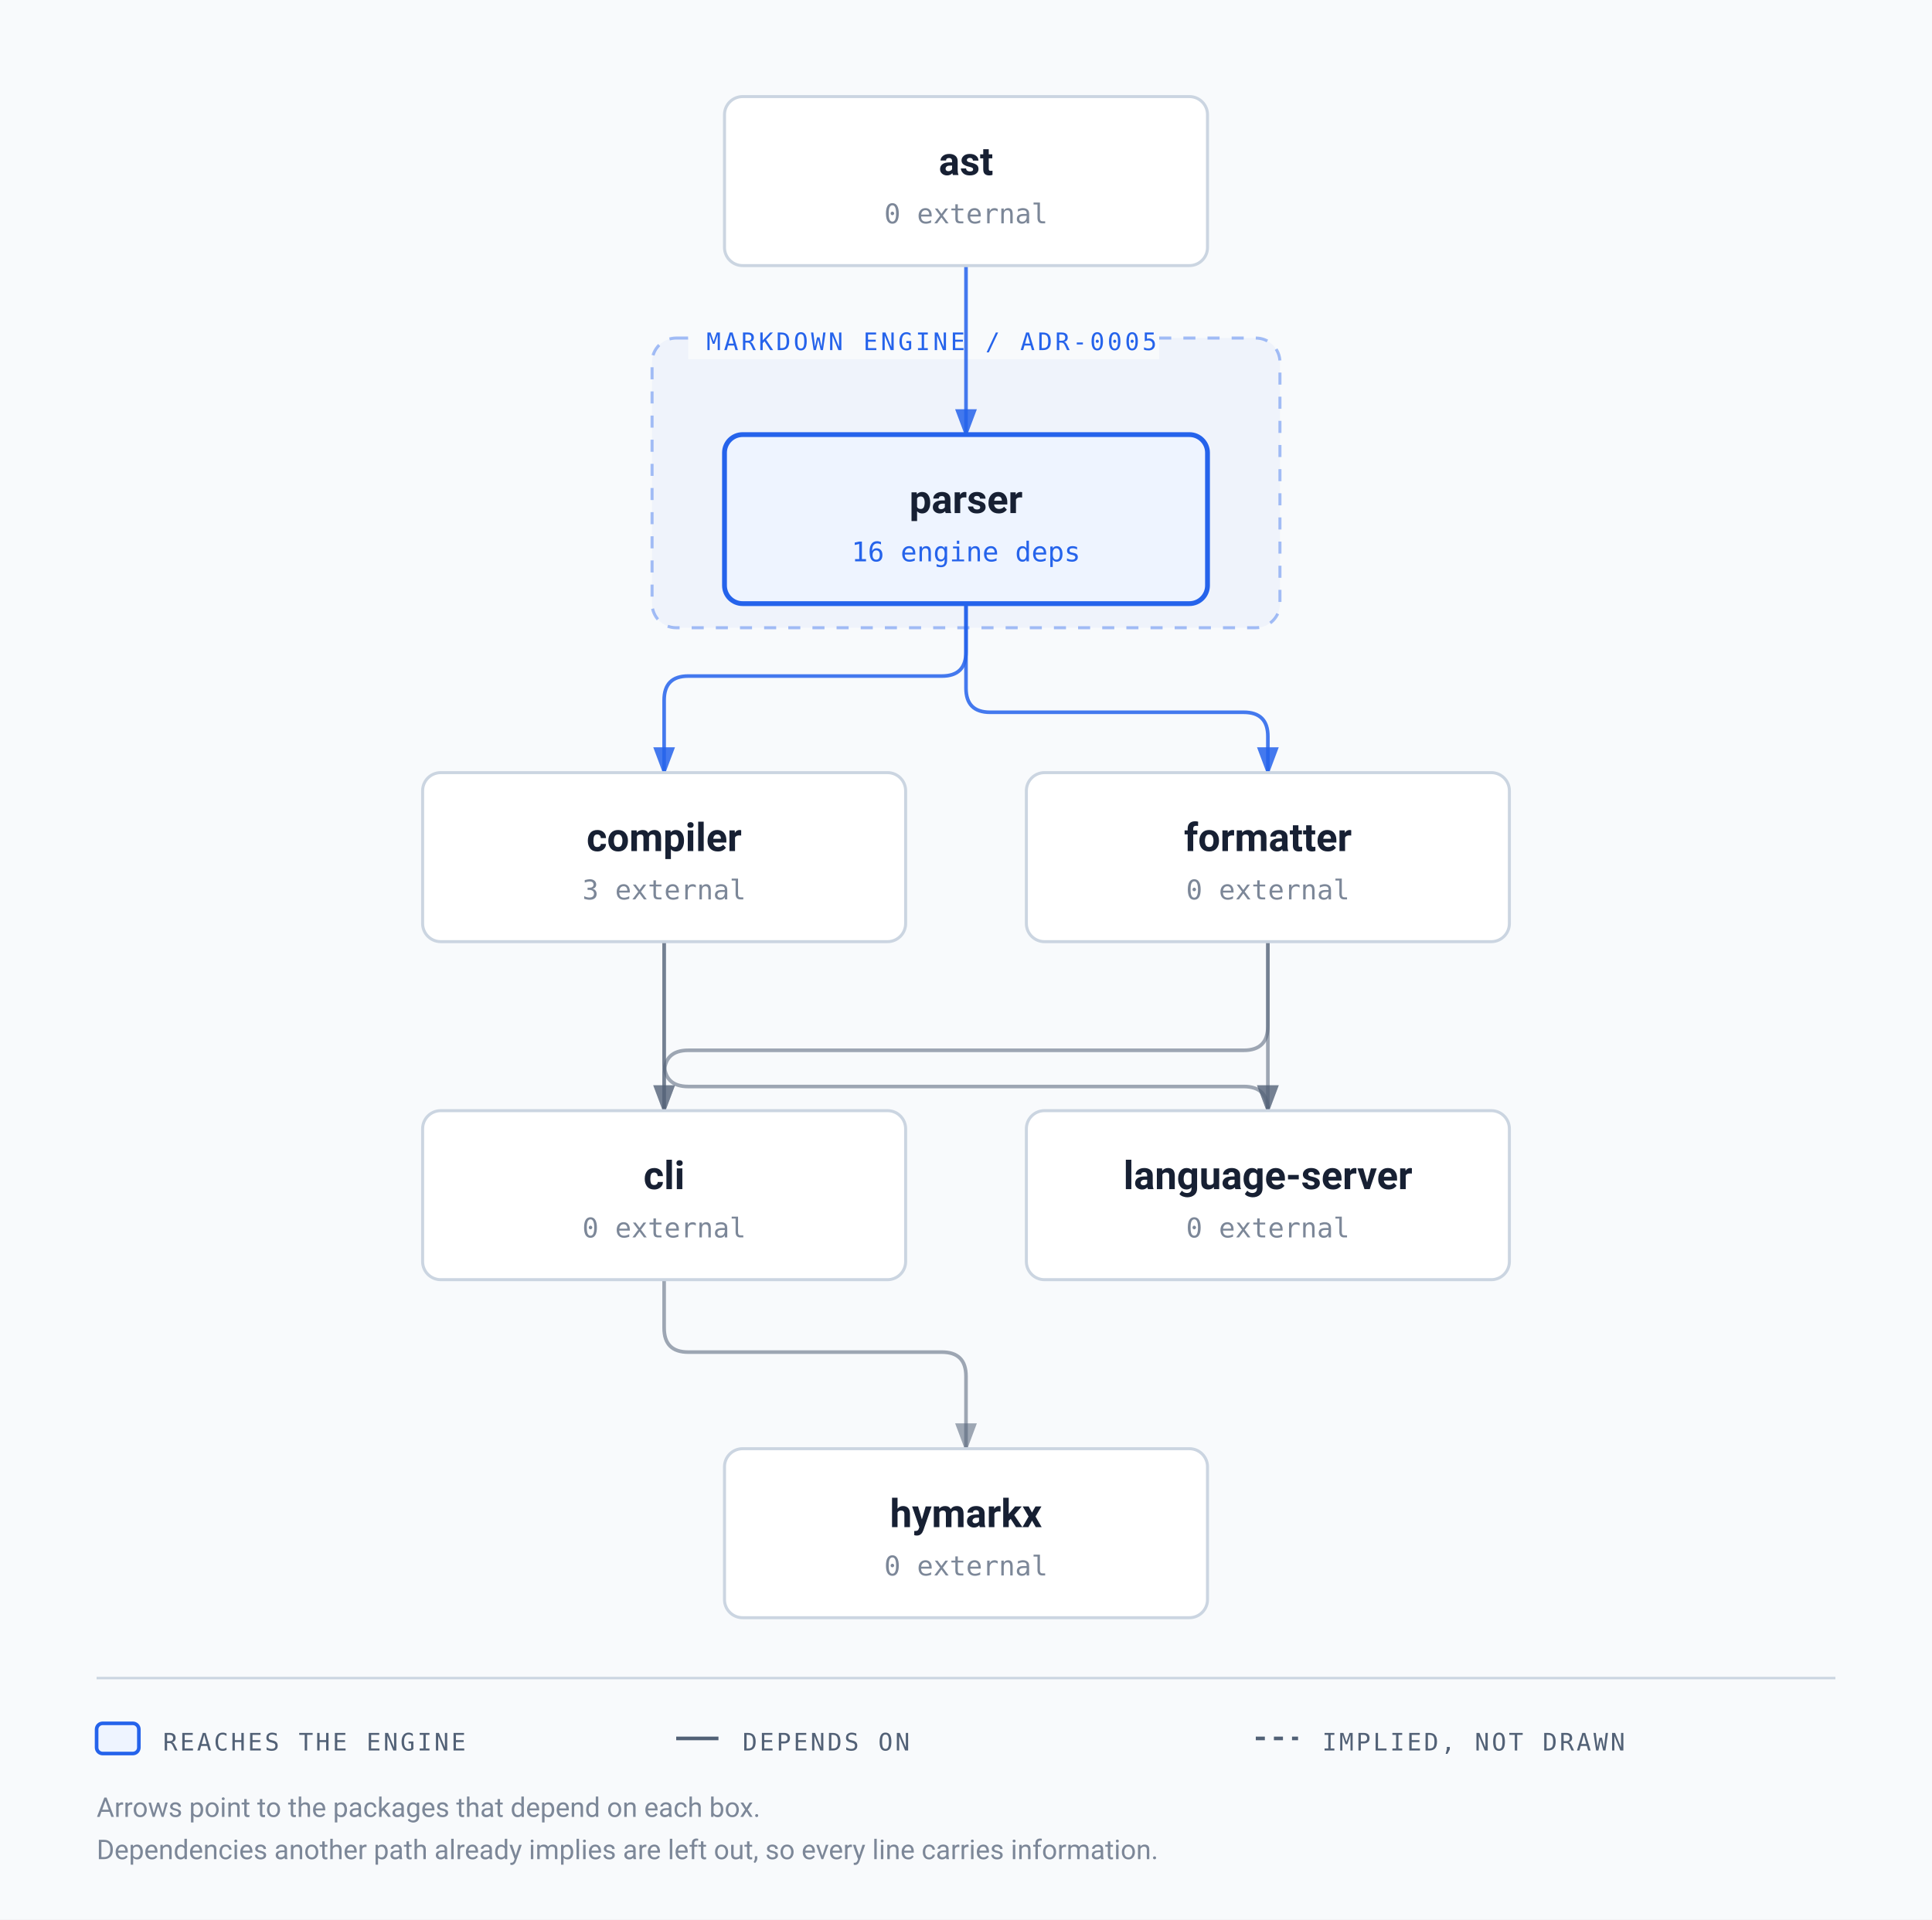
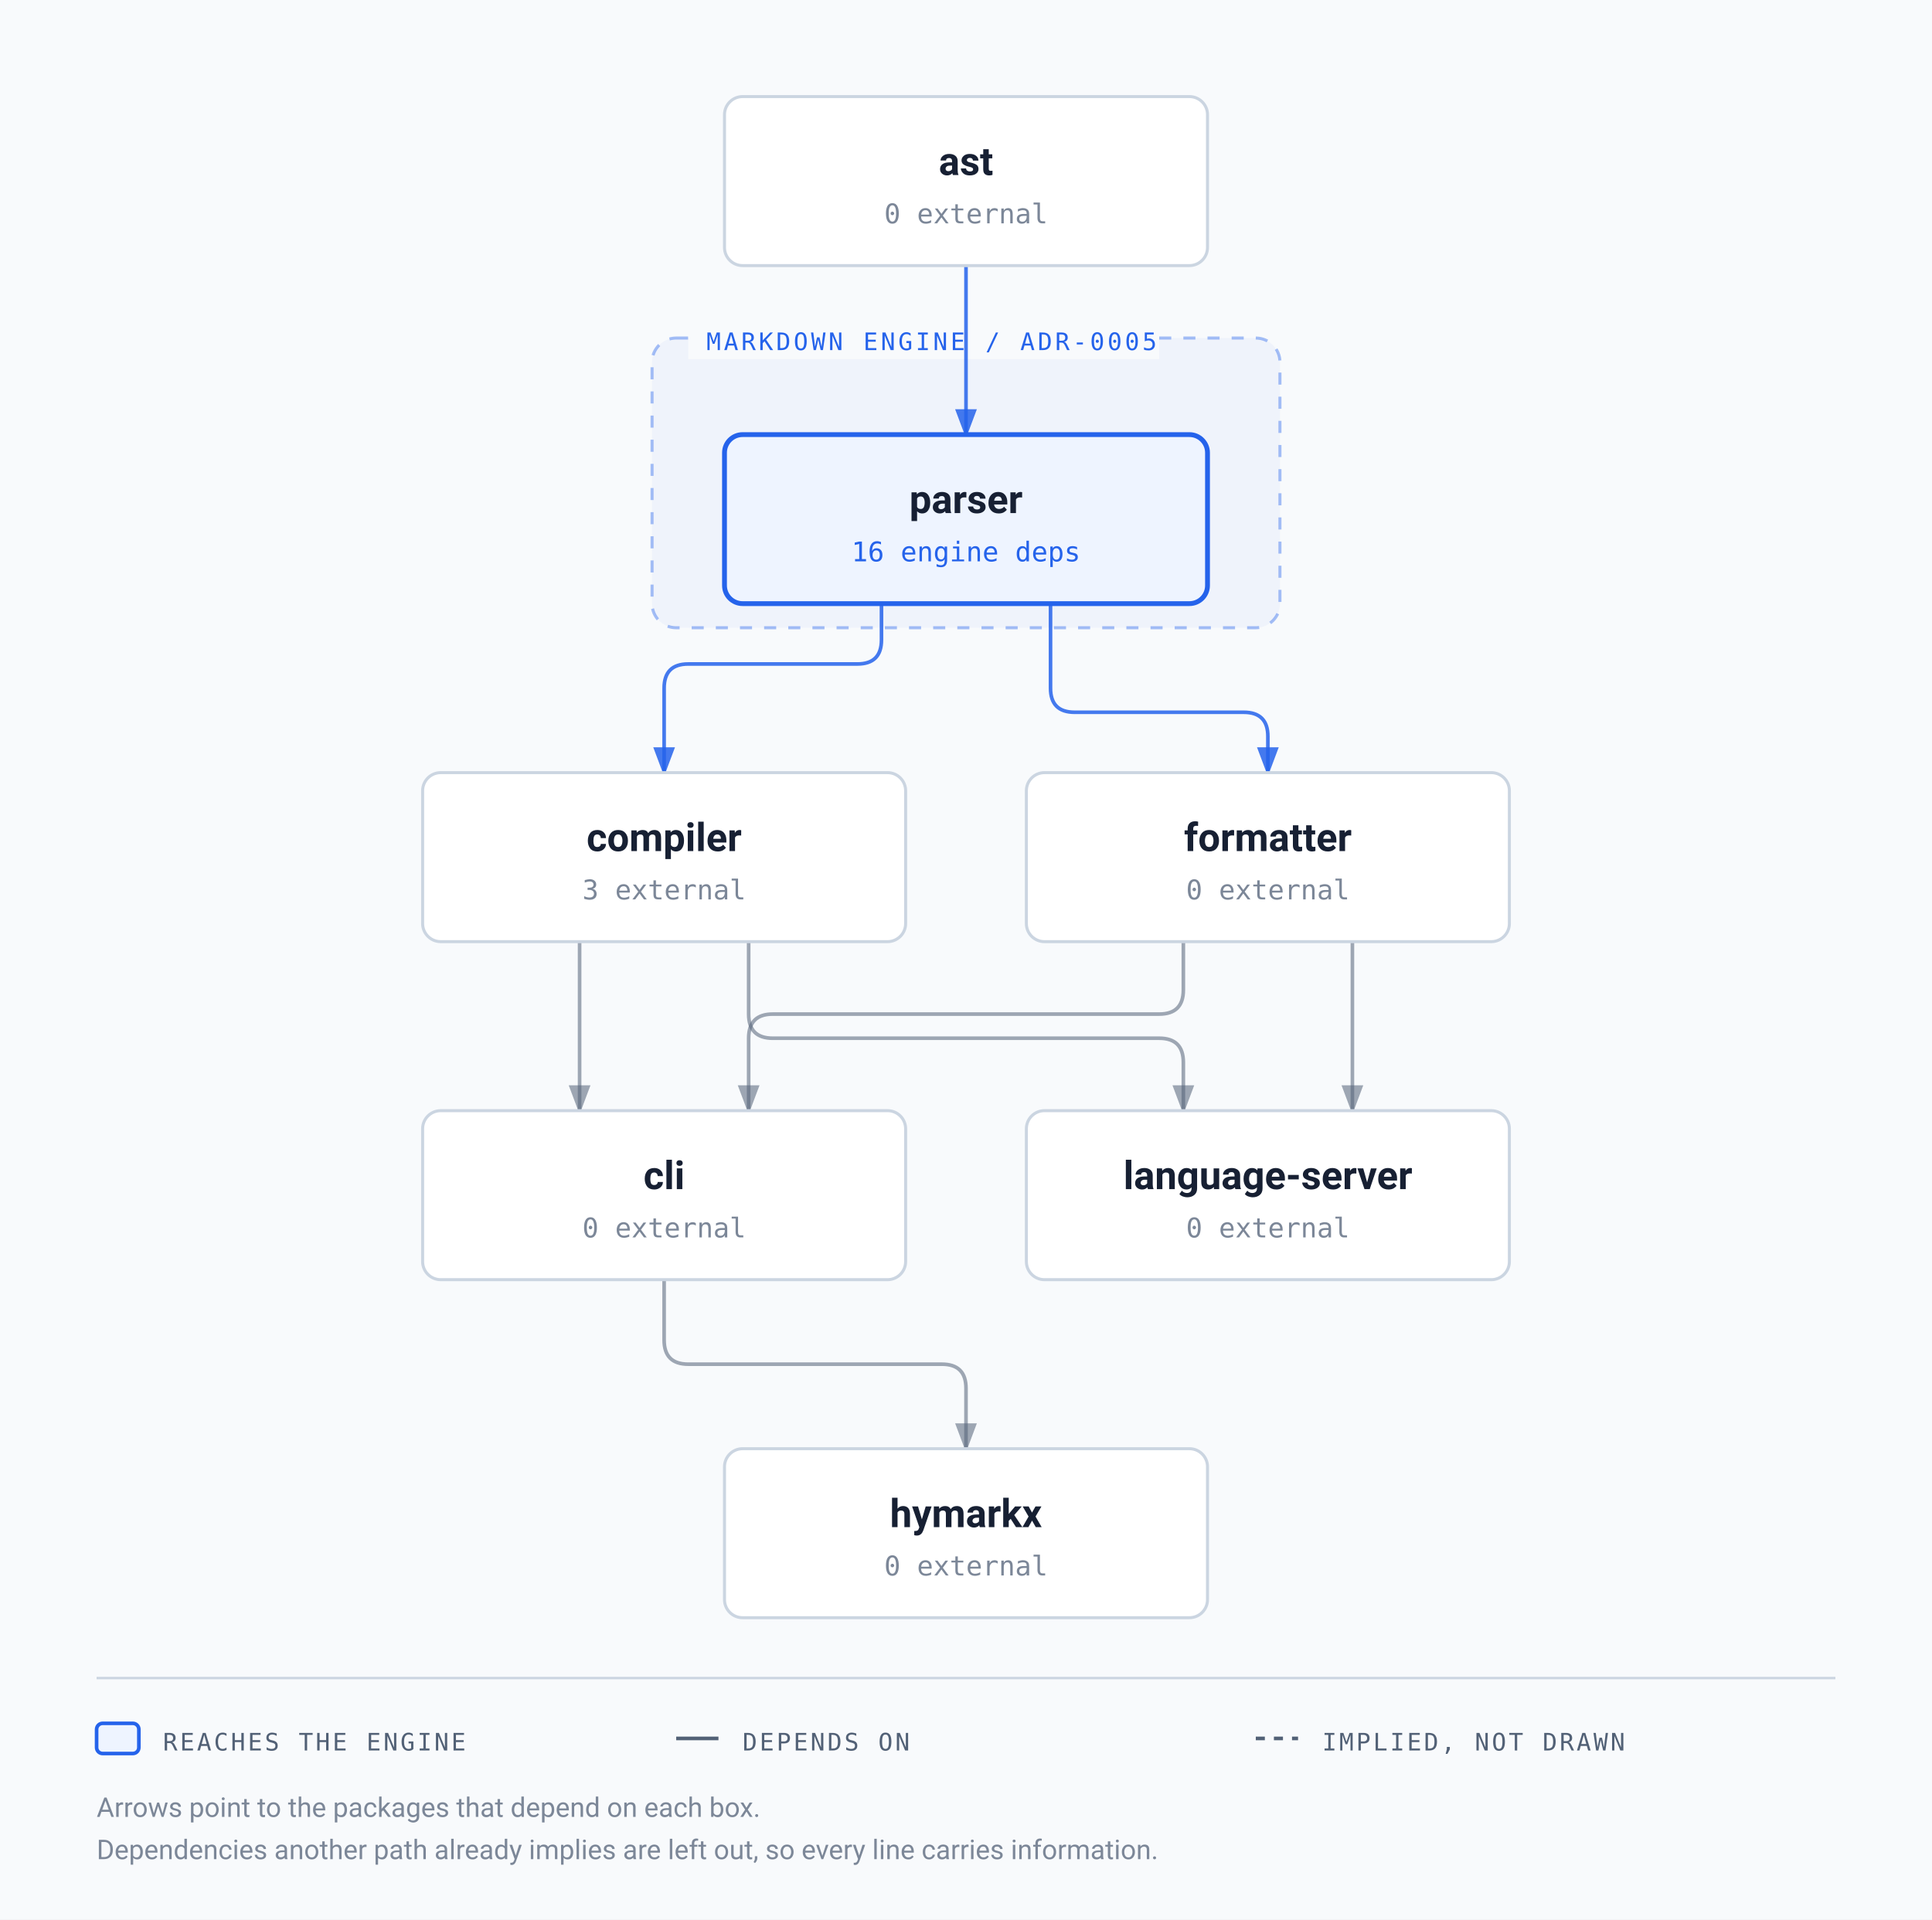
<svg xmlns="http://www.w3.org/2000/svg" viewBox="0 0 640 636" width="640" height="636" role="img" aria-labelledby="hmx-deps-title hmx-deps-desc">
  <defs>
    <marker id="arrow" markerWidth="8" markerHeight="6" refX="7" refY="3" orient="auto">
      <polygon points="0 0, 8 3, 0 6" fill="#526176" fill-opacity="0.55" />
    </marker>
    <marker id="arrow-accent" markerWidth="8" markerHeight="6" refX="7" refY="3" orient="auto">
      <polygon points="0 0, 8 3, 0 6" fill="#2563eb" fill-opacity="0.85" />
    </marker>
  </defs>
  <rect width="100%" height="100%" fill="#f8fafc" />
  <rect x="216" y="112" width="208" height="96" rx="8" fill="#2563eb" fill-opacity="0.04" stroke="#2563eb" stroke-opacity="0.4" stroke-width="1" stroke-dasharray="4,4" />
  <rect x="228" y="105" width="156" height="14" fill="#f8fafc" />
  <text x="234" y="116" fill="#2563eb" font-size="8" font-family="ui-monospace, SFMono-Regular, Menlo, Consolas, monospace" letter-spacing="0.12em">MARKDOWN ENGINE / ADR-0005</text>
  <g>
-     <path d="M 220,312 V 368" fill="none" stroke="#526176" stroke-width="1.2" stroke-opacity="0.55" marker-end="url(#arrow)" />
-     <path d="M 420,312 V 340 Q 420,348 412,348 H 228 Q 220,348 220,356 V 368" fill="none" stroke="#526176" stroke-width="1.2" stroke-opacity="0.55" marker-end="url(#arrow)" />
-     <path d="M 320,200 V 216 Q 320,224 312,224 H 228 Q 220,224 220,232 V 256" fill="none" stroke="#2563eb" stroke-width="1.2" stroke-opacity="0.85" marker-end="url(#arrow-accent)" />
-     <path d="M 320,200 V 228 Q 320,236 328,236 H 412 Q 420,236 420,244 V 256" fill="none" stroke="#2563eb" stroke-width="1.2" stroke-opacity="0.85" marker-end="url(#arrow-accent)" />
-     <path d="M 220,424 V 440 Q 220,448 228,448 H 312 Q 320,448 320,456 V 480" fill="none" stroke="#526176" stroke-width="1.2" stroke-opacity="0.55" marker-end="url(#arrow)" />
-     <path d="M 220,312 V 352 Q 220,360 228,360 H 412 Q 420,360 420,368 V 368" fill="none" stroke="#526176" stroke-width="1.2" stroke-opacity="0.55" marker-end="url(#arrow)" />
-     <path d="M 420,312 V 368" fill="none" stroke="#526176" stroke-width="1.2" stroke-opacity="0.55" marker-end="url(#arrow)" />
+     <path d="M 192,312 V 368" fill="none" stroke="#526176" stroke-width="1.2" stroke-opacity="0.55" marker-end="url(#arrow)" />
+     <path d="M 392,312 V 328 Q 392,336 384,336 H 256 Q 248,336 248,344 V 368" fill="none" stroke="#526176" stroke-width="1.2" stroke-opacity="0.55" marker-end="url(#arrow)" />
+     <path d="M 292,200 V 212 Q 292,220 284,220 H 228 Q 220,220 220,228 V 256" fill="none" stroke="#2563eb" stroke-width="1.2" stroke-opacity="0.85" marker-end="url(#arrow-accent)" />
+     <path d="M 348,200 V 228 Q 348,236 356,236 H 412 Q 420,236 420,244 V 256" fill="none" stroke="#2563eb" stroke-width="1.2" stroke-opacity="0.85" marker-end="url(#arrow-accent)" />
+     <path d="M 220,424 V 444 Q 220,452 228,452 H 312 Q 320,452 320,460 V 480" fill="none" stroke="#526176" stroke-width="1.2" stroke-opacity="0.55" marker-end="url(#arrow)" />
+     <path d="M 248,312 V 336 Q 248,344 256,344 H 384 Q 392,344 392,352 V 368" fill="none" stroke="#526176" stroke-width="1.2" stroke-opacity="0.55" marker-end="url(#arrow)" />
+     <path d="M 448,312 V 368" fill="none" stroke="#526176" stroke-width="1.2" stroke-opacity="0.55" marker-end="url(#arrow)" />
    <path d="M 320,88 V 144" fill="none" stroke="#2563eb" stroke-width="1.2" stroke-opacity="0.85" marker-end="url(#arrow-accent)" />
  </g>
  <rect x="240" y="32" width="160" height="56" rx="6" fill="#f8fafc" />
  <rect x="240" y="32" width="160" height="56" rx="6" fill="#ffffff" stroke="#cbd5e1" stroke-width="1" />
  <text x="320" y="58" fill="#172033" font-size="13" font-weight="600" font-family="-apple-system, BlinkMacSystemFont, 'Segoe UI', Roboto, Helvetica, Arial, sans-serif" text-anchor="middle">ast</text>
  <text x="320" y="74" fill="#7c8798" font-size="9" font-family="ui-monospace, SFMono-Regular, Menlo, Consolas, monospace" text-anchor="middle">0 external</text>
  <rect x="140" y="368" width="160" height="56" rx="6" fill="#f8fafc" />
  <rect x="140" y="368" width="160" height="56" rx="6" fill="#ffffff" stroke="#cbd5e1" stroke-width="1" />
  <text x="220" y="394" fill="#172033" font-size="13" font-weight="600" font-family="-apple-system, BlinkMacSystemFont, 'Segoe UI', Roboto, Helvetica, Arial, sans-serif" text-anchor="middle">cli</text>
  <text x="220" y="410" fill="#7c8798" font-size="9" font-family="ui-monospace, SFMono-Regular, Menlo, Consolas, monospace" text-anchor="middle">0 external</text>
  <rect x="140" y="256" width="160" height="56" rx="6" fill="#f8fafc" />
  <rect x="140" y="256" width="160" height="56" rx="6" fill="#ffffff" stroke="#cbd5e1" stroke-width="1" />
  <text x="220" y="282" fill="#172033" font-size="13" font-weight="600" font-family="-apple-system, BlinkMacSystemFont, 'Segoe UI', Roboto, Helvetica, Arial, sans-serif" text-anchor="middle">compiler</text>
  <text x="220" y="298" fill="#7c8798" font-size="9" font-family="ui-monospace, SFMono-Regular, Menlo, Consolas, monospace" text-anchor="middle">3 external</text>
  <rect x="340" y="256" width="160" height="56" rx="6" fill="#f8fafc" />
  <rect x="340" y="256" width="160" height="56" rx="6" fill="#ffffff" stroke="#cbd5e1" stroke-width="1" />
  <text x="420" y="282" fill="#172033" font-size="13" font-weight="600" font-family="-apple-system, BlinkMacSystemFont, 'Segoe UI', Roboto, Helvetica, Arial, sans-serif" text-anchor="middle">formatter</text>
  <text x="420" y="298" fill="#7c8798" font-size="9" font-family="ui-monospace, SFMono-Regular, Menlo, Consolas, monospace" text-anchor="middle">0 external</text>
  <rect x="240" y="480" width="160" height="56" rx="6" fill="#f8fafc" />
  <rect x="240" y="480" width="160" height="56" rx="6" fill="#ffffff" stroke="#cbd5e1" stroke-width="1" />
  <text x="320" y="506" fill="#172033" font-size="13" font-weight="600" font-family="-apple-system, BlinkMacSystemFont, 'Segoe UI', Roboto, Helvetica, Arial, sans-serif" text-anchor="middle">hymarkx</text>
  <text x="320" y="522" fill="#7c8798" font-size="9" font-family="ui-monospace, SFMono-Regular, Menlo, Consolas, monospace" text-anchor="middle">0 external</text>
  <rect x="340" y="368" width="160" height="56" rx="6" fill="#f8fafc" />
  <rect x="340" y="368" width="160" height="56" rx="6" fill="#ffffff" stroke="#cbd5e1" stroke-width="1" />
  <text x="420" y="394" fill="#172033" font-size="13" font-weight="600" font-family="-apple-system, BlinkMacSystemFont, 'Segoe UI', Roboto, Helvetica, Arial, sans-serif" text-anchor="middle">language-server</text>
  <text x="420" y="410" fill="#7c8798" font-size="9" font-family="ui-monospace, SFMono-Regular, Menlo, Consolas, monospace" text-anchor="middle">0 external</text>
  <rect x="240" y="144" width="160" height="56" rx="6" fill="#f8fafc" />
  <rect x="240" y="144" width="160" height="56" rx="6" fill="#eef4ff" stroke="#2563eb" stroke-width="1.6" />
  <text x="320" y="170" fill="#172033" font-size="13" font-weight="600" font-family="-apple-system, BlinkMacSystemFont, 'Segoe UI', Roboto, Helvetica, Arial, sans-serif" text-anchor="middle">parser</text>
  <text x="320" y="186" fill="#2563eb" font-size="9" font-family="ui-monospace, SFMono-Regular, Menlo, Consolas, monospace" text-anchor="middle">16 engine deps</text>
  <line x1="32" y1="556" x2="608" y2="556" stroke="#cbd5e1" stroke-width="0.8" />
  <rect x="32" y="571" width="14" height="10" rx="2" fill="#eef4ff" stroke="#2563eb" stroke-width="1.2" />
  <text x="54" y="580" fill="#526176" font-size="8" font-family="ui-monospace, SFMono-Regular, Menlo, Consolas, monospace" letter-spacing="0.1em">REACHES THE ENGINE</text>
  <line x1="224" y1="576" x2="238" y2="576" stroke="#526176" stroke-width="1.2" />
  <text x="246" y="580" fill="#526176" font-size="8" font-family="ui-monospace, SFMono-Regular, Menlo, Consolas, monospace" letter-spacing="0.1em">DEPENDS ON</text>
  <line x1="416" y1="576" x2="430" y2="576" stroke="#526176" stroke-width="1.2" stroke-dasharray="3,3" />
  <text x="438" y="580" fill="#526176" font-size="8" font-family="ui-monospace, SFMono-Regular, Menlo, Consolas, monospace" letter-spacing="0.1em">IMPLIED, NOT DRAWN</text>
  <text x="32" y="602" fill="#7c8798" font-size="9" font-family="-apple-system, BlinkMacSystemFont, 'Segoe UI', Roboto, Helvetica, Arial, sans-serif">Arrows point to the packages that depend on each box.</text>
  <text x="32" y="616" fill="#7c8798" font-size="9" font-family="-apple-system, BlinkMacSystemFont, 'Segoe UI', Roboto, Helvetica, Arial, sans-serif">Dependencies another path already implies are left out, so every line carries information.</text>
</svg>
